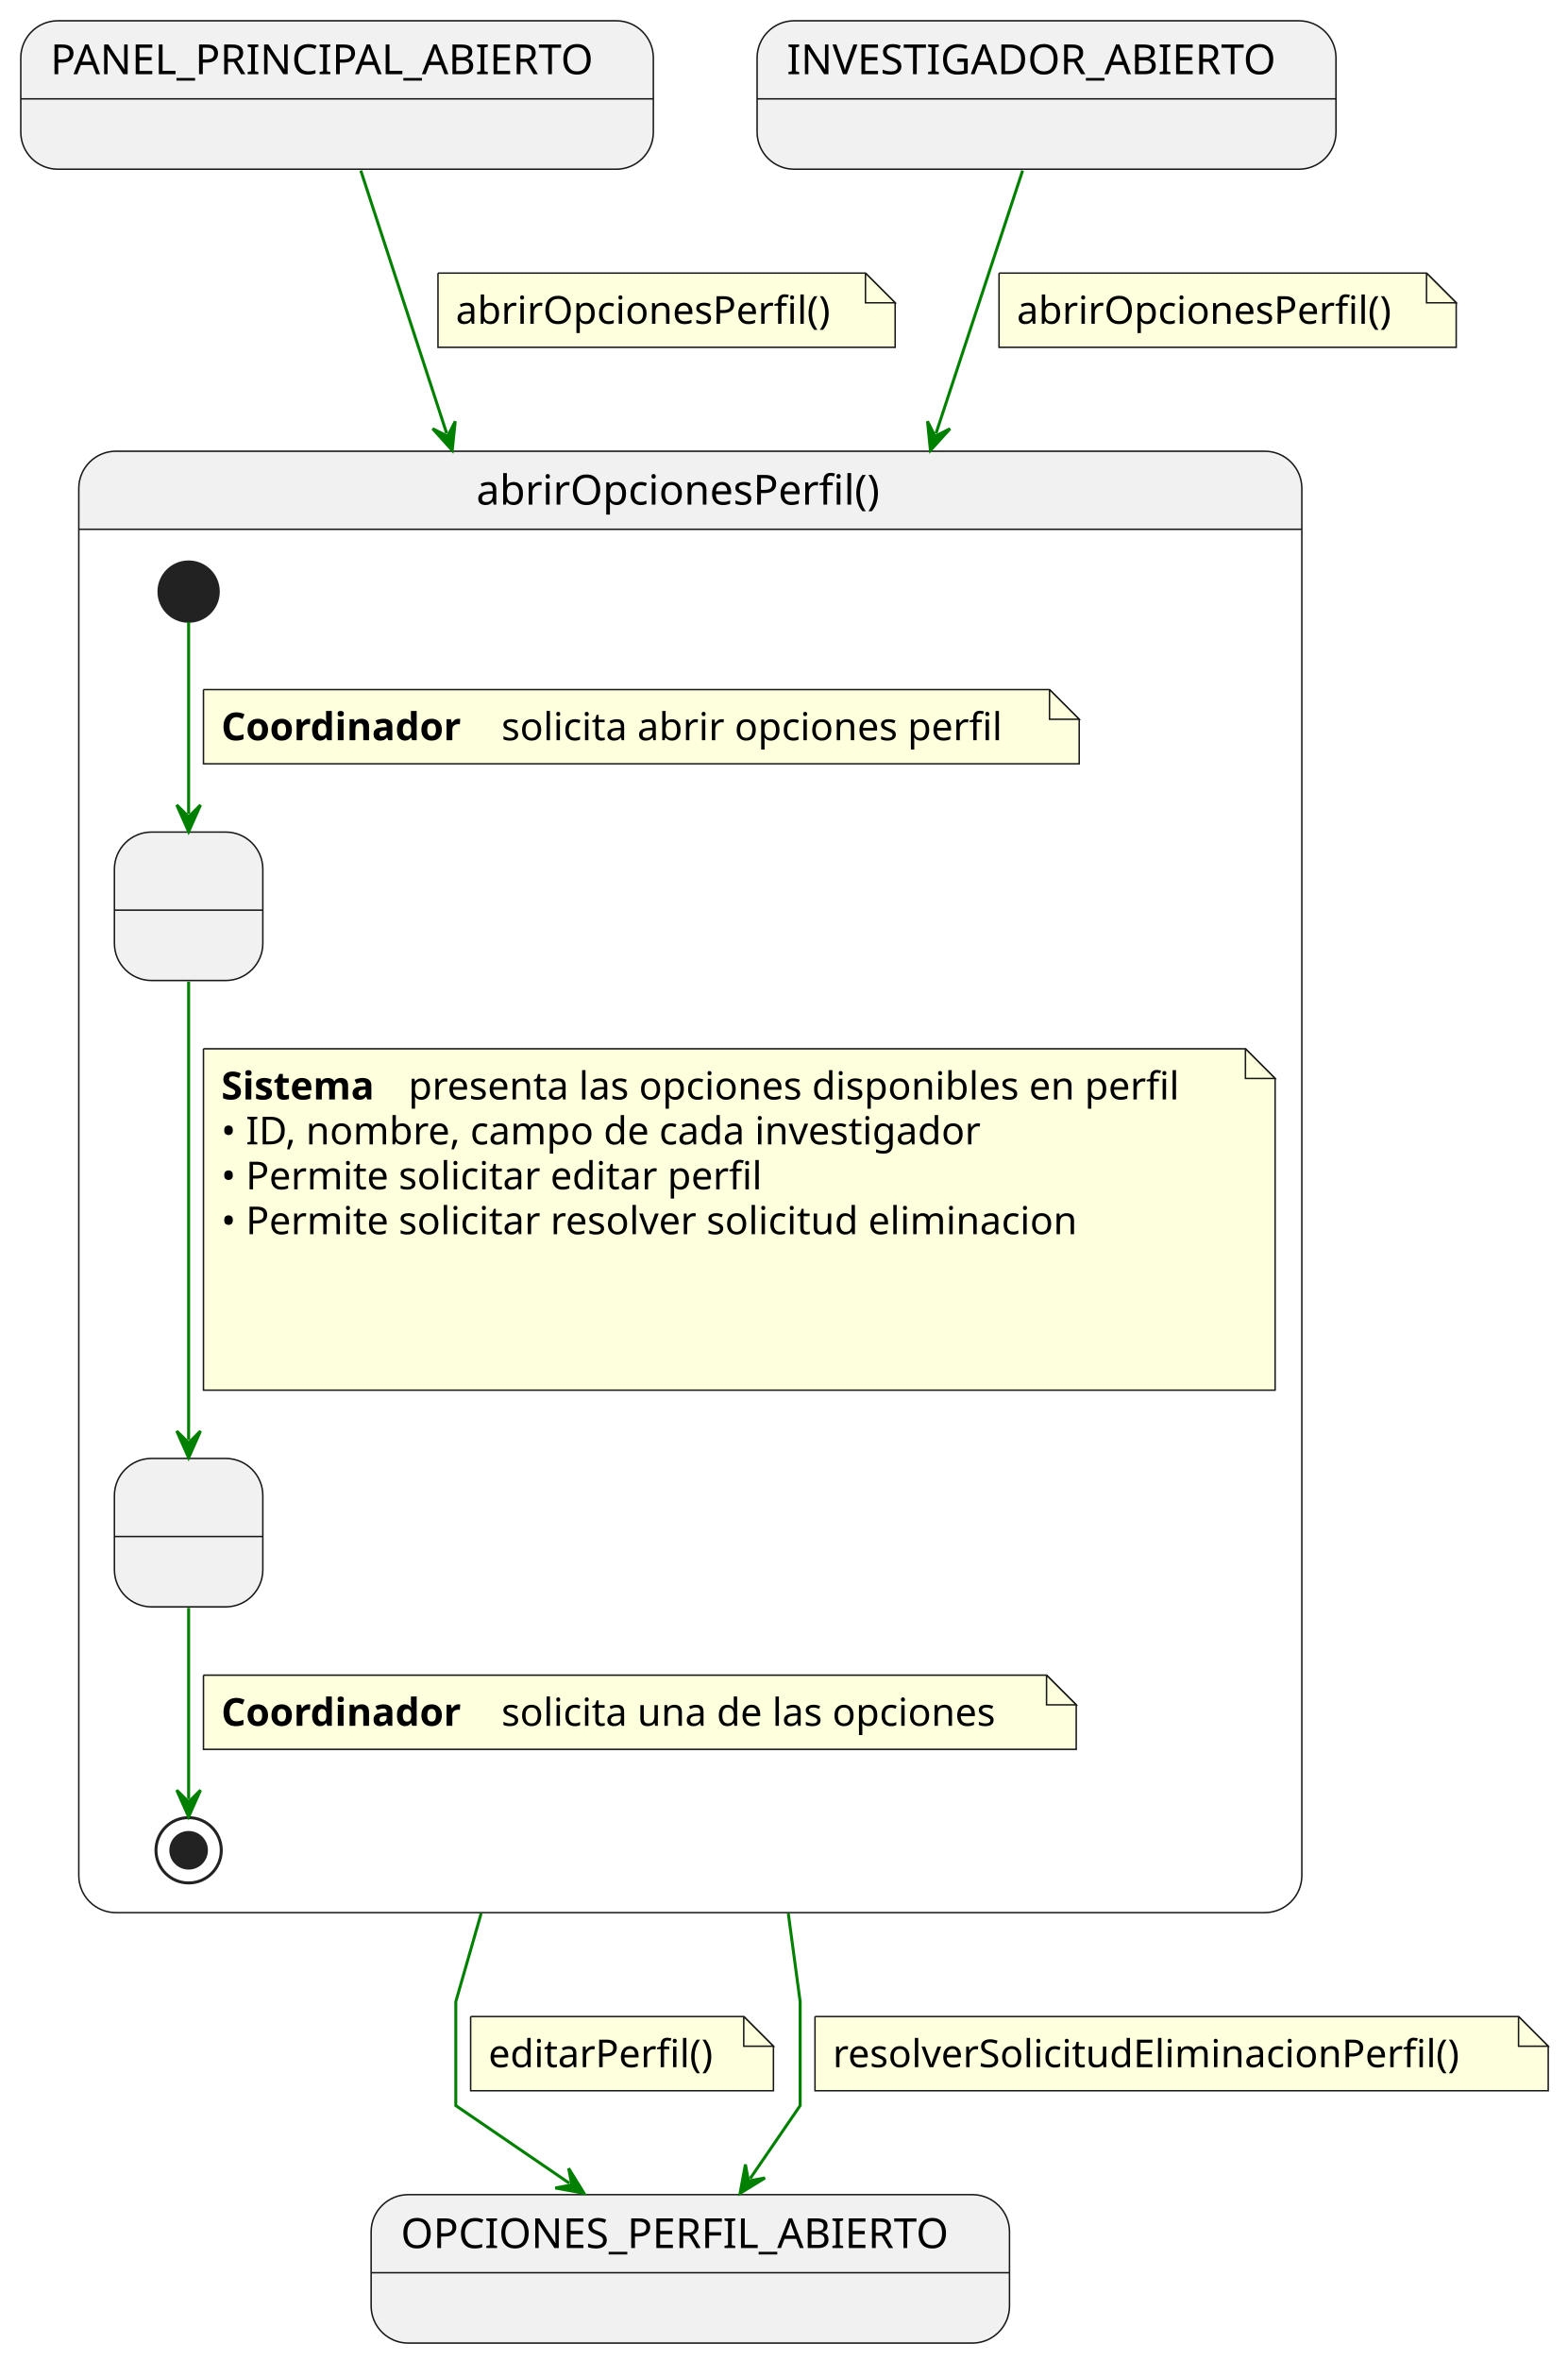
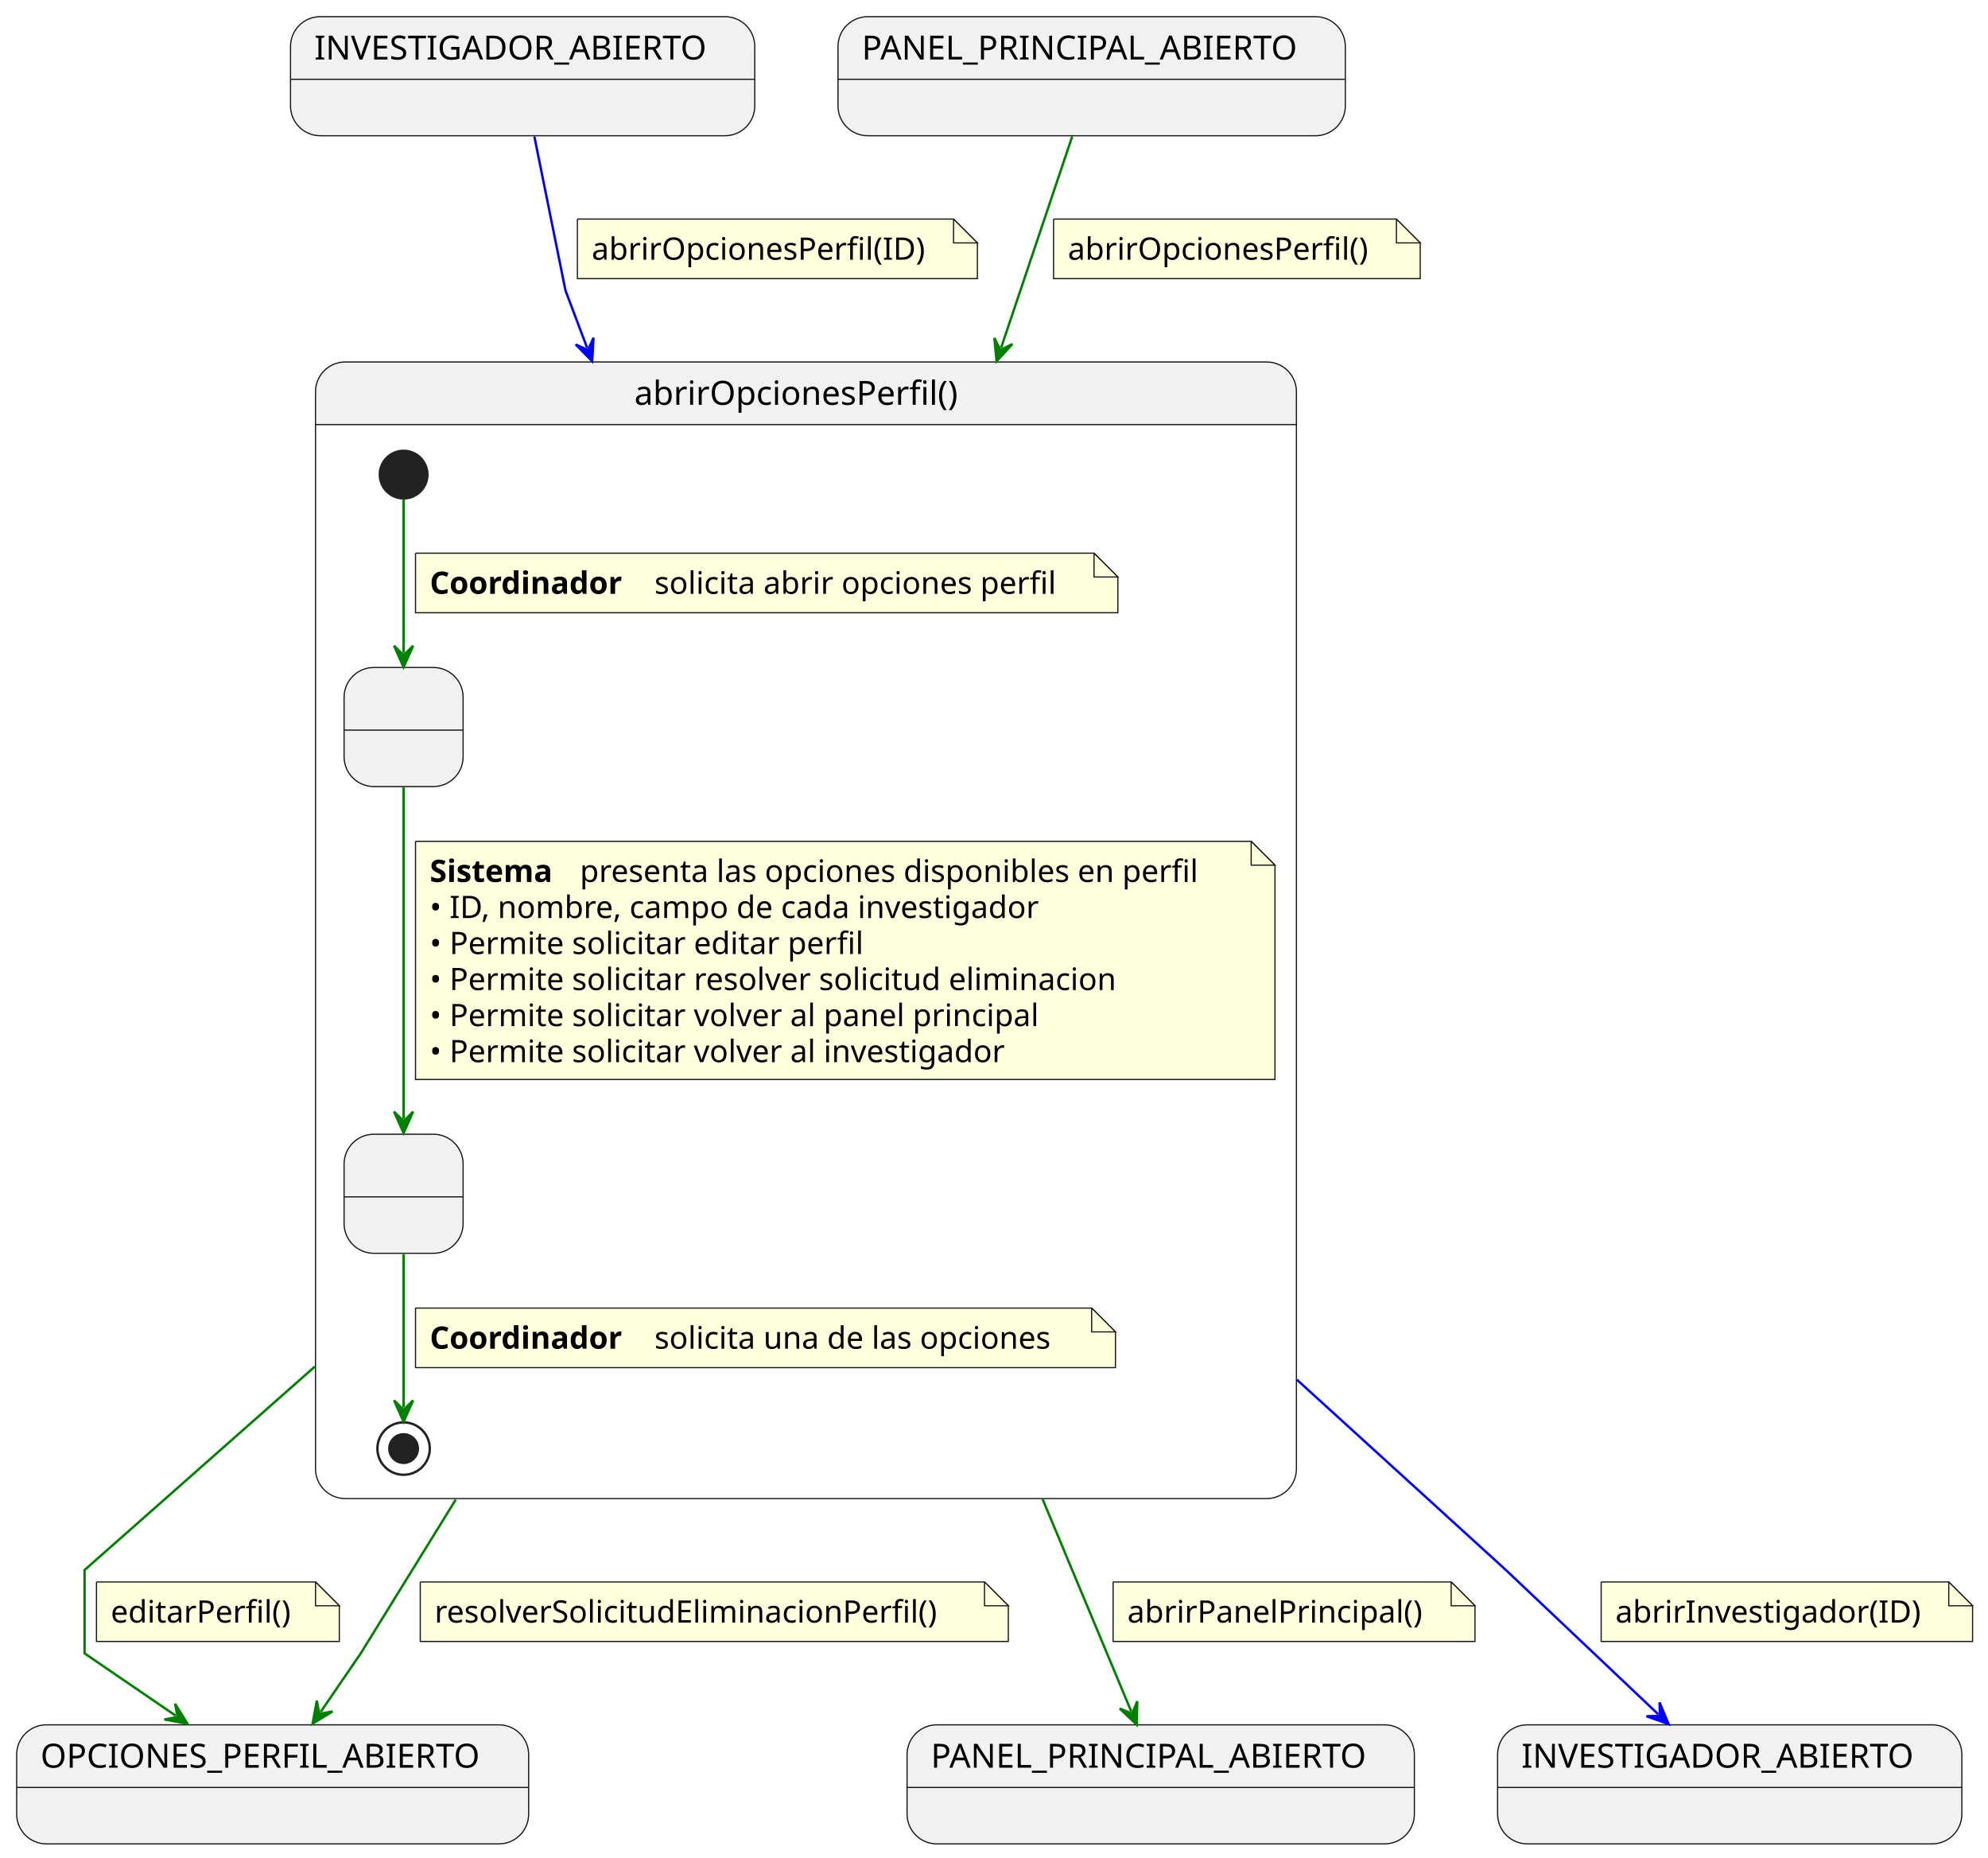
- <svg xmlns="http://www.w3.org/2000/svg" contentStyleType="text/css" data-diagram-type="STATE" height="795px" preserveAspectRatio="none" style="width:528px;height:795px;background:#FFFFFF;" version="1.1" viewBox="0 0 528 795" width="528px" zoomAndPan="magnify">
+ <svg xmlns="http://www.w3.org/2000/svg" contentStyleType="text/css" data-diagram-type="STATE" height="780px" preserveAspectRatio="none" style="width:835px;height:780px;background:#FFFFFF;" version="1.1" viewBox="0 0 835 780" width="835px" zoomAndPan="magnify">
  <defs />
  <g>
-     <path d="M39.04,152 L426.04,152 A12.5,12.5 0 0 1 438.54,164.5 L438.54,178.297 L26.54,178.297 L26.54,164.5 A12.5,12.5 0 0 1 39.04,152" fill="#F1F1F1" />
-     <rect fill="none" height="492.297" rx="12.5" ry="12.5" style="stroke:#181818;stroke-width:0.5;" width="412" x="26.54" y="152" />
-     <line style="stroke:#181818;stroke-width:0.5;" x1="26.54" x2="438.54" y1="178.297" y2="178.297" />
-     <text fill="#000000" font-family="sans-serif" font-size="14" lengthAdjust="spacing" textLength="144.149" x="160.465" y="169.995">abrirOpcionesPerfil()</text>
    <g>
-       <rect fill="#F1F1F1" height="50" rx="12.5" ry="12.5" style="stroke:#181818;stroke-width:0.5;" width="50" x="38.54" y="280.297" />
-       <line style="stroke:#181818;stroke-width:0.5;" x1="38.54" x2="88.54" y1="306.594" y2="306.594" />
-       <text fill="#000000" font-family="sans-serif" font-size="14" lengthAdjust="spacing" textLength="4.45" x="61.315" y="298.292"> </text>
+       <rect fill="#F1F1F1" height="50" rx="12.5" ry="12.5" style="stroke:#181818;stroke-width:0.5;" width="195" x="122.02" y="7" />
+       <line style="stroke:#181818;stroke-width:0.5;" x1="122.02" x2="317.02" y1="33.297" y2="33.297" />
+       <text fill="#000000" font-family="sans-serif" font-size="14" lengthAdjust="spacing" textLength="175" x="132.02" y="24.995">INVESTIGADOR_ABIERTO</text>
    </g>
    <g>
-       <rect fill="#F1F1F1" height="50" rx="12.5" ry="12.5" style="stroke:#181818;stroke-width:0.5;" width="50" x="38.54" y="491.297" />
-       <line style="stroke:#181818;stroke-width:0.5;" x1="38.54" x2="88.54" y1="517.594" y2="517.594" />
-       <text fill="#000000" font-family="sans-serif" font-size="14" lengthAdjust="spacing" textLength="4.45" x="61.315" y="509.292"> </text>
+       <rect fill="#F1F1F1" height="50" rx="12.5" ry="12.5" style="stroke:#181818;stroke-width:0.5;" width="213.088" x="351.98" y="7" />
+       <line style="stroke:#181818;stroke-width:0.5;" x1="351.98" x2="565.068" y1="33.297" y2="33.297" />
+       <text fill="#000000" font-family="sans-serif" font-size="14" lengthAdjust="spacing" textLength="193.088" x="361.98" y="24.995">PANEL_PRINCIPAL_ABIERTO</text>
    </g>
-     <ellipse cx="63.54" cy="199.297" fill="#222222" rx="10" ry="10" style="stroke:#222222;stroke-width:1;" />
-     <ellipse cx="63.54" cy="623.297" fill="none" rx="11" ry="11" style="stroke:#222222;stroke-width:1;" />
-     <ellipse cx="63.54" cy="623.297" fill="#222222" rx="6" ry="6" style="stroke:#222222;stroke-width:1;" />
-     <g class="link" data-entity-1="ent0002" data-entity-2="ent0003" data-link-type="dependency" data-source-line="8" id="lnk3">
-       <path d="M63.54,209.527 C63.54,225.237 63.54,251.657 63.54,274.167" fill="none" id="*start*abrirOpcionesPerfil-to-MostrandoLista" style="stroke:#008000;stroke-width:1;" />
-       <polygon fill="#008000" points="63.54,280.167,67.54,271.167,63.54,275.167,59.54,271.167,63.54,280.167" style="stroke:#008000;stroke-width:1;" />
-       <path d="M68.54,232.297 L68.54,257.297 L363.54,257.297 L363.54,242.297 L353.54,232.297 L68.54,232.297" fill="#FEFFDD" style="stroke:#181818;stroke-width:0.5;" />
-       <path d="M353.54,232.297 L353.54,242.297 L363.54,242.297 L353.54,232.297" fill="#FEFFDD" style="stroke:#181818;stroke-width:0.5;" />
-       <text fill="#000000" font-family="sans-serif" font-size="13" font-weight="bold" lengthAdjust="spacing" textLength="90.251" x="74.54" y="249.364">Coordinador</text>
-       <text fill="#000000" font-family="sans-serif" font-size="13" lengthAdjust="spacing" textLength="180.013" x="168.923" y="249.364">solicita abrir opciones perfil</text>
-     </g>
-     <g class="link" data-entity-1="ent0003" data-entity-2="ent0004" data-link-type="dependency" data-source-line="13" id="lnk4">
-       <path d="M63.54,330.677 C63.54,370.957 63.54,444.897 63.54,485.067" fill="none" id="MostrandoLista-to-FiltrandoLista" style="stroke:#008000;stroke-width:1;" />
-       <polygon fill="#008000" points="63.54,491.067,67.54,482.067,63.54,486.067,59.54,482.067,63.54,491.067" style="stroke:#008000;stroke-width:1;" />
-       <path d="M68.54,353.297 L68.54,468.297 L429.54,468.297 L429.54,363.297 L419.54,353.297 L68.54,353.297" fill="#FEFFDD" style="stroke:#181818;stroke-width:0.5;" />
-       <path d="M419.54,353.297 L419.54,363.297 L429.54,363.297 L419.54,353.297" fill="#FEFFDD" style="stroke:#181818;stroke-width:0.5;" />
-       <text fill="#000000" font-family="sans-serif" font-size="13" font-weight="bold" lengthAdjust="spacing" textLength="58.906" x="74.54" y="370.364">Sistema</text>
-       <text fill="#000000" font-family="sans-serif" font-size="13" lengthAdjust="spacing" textLength="277.57" x="137.579" y="370.364">presenta las opciones disponibles en perfil</text>
-       <text fill="#000000" font-family="sans-serif" font-size="13" lengthAdjust="spacing" textLength="277.38" x="74.54" y="385.497">• ID, nombre, campo de cada investigador</text>
-       <text fill="#000000" font-family="sans-serif" font-size="13" lengthAdjust="spacing" textLength="197.533" x="74.54" y="400.629">• Permite solicitar editar perfil</text>
-       <text fill="#000000" font-family="sans-serif" font-size="13" lengthAdjust="spacing" textLength="311.67" x="74.54" y="415.762">• Permite solicitar resolver solicitud eliminacion</text>
-       <text fill="#000000" font-family="sans-serif" font-size="13" lengthAdjust="spacing" textLength="4.132" x="74.54" y="430.895"> </text>
-       <text fill="#000000" font-family="sans-serif" font-size="13" lengthAdjust="spacing" textLength="4.132" x="74.54" y="446.028"> </text>
-       <text fill="#000000" font-family="sans-serif" font-size="13" lengthAdjust="spacing" textLength="4.132" x="74.54" y="461.161"> </text>
-     </g>
-     <g class="link" data-entity-1="ent0004" data-entity-2="ent0005" data-link-type="dependency" data-source-line="24" id="lnk6">
-       <path d="M63.54,541.647 C63.54,563.947 63.54,589.857 63.54,606.037" fill="none" id="FiltrandoLista-to-*end*abrirOpcionesPerfil" style="stroke:#008000;stroke-width:1;" />
-       <polygon fill="#008000" points="63.54,612.037,67.54,603.037,63.54,607.037,59.54,603.037,63.54,612.037" style="stroke:#008000;stroke-width:1;" />
-       <path d="M68.54,564.297 L68.54,589.297 L362.54,589.297 L362.54,574.297 L352.54,564.297 L68.54,564.297" fill="#FEFFDD" style="stroke:#181818;stroke-width:0.5;" />
-       <path d="M352.54,564.297 L352.54,574.297 L362.54,574.297 L352.54,564.297" fill="#FEFFDD" style="stroke:#181818;stroke-width:0.5;" />
-       <text fill="#000000" font-family="sans-serif" font-size="13" font-weight="bold" lengthAdjust="spacing" textLength="90.251" x="74.54" y="581.364">Coordinador</text>
-       <text fill="#000000" font-family="sans-serif" font-size="13" lengthAdjust="spacing" textLength="179.277" x="168.923" y="581.364">solicita una de las opciones</text>
+     <path d="M145.02,152 L532.02,152 A12.5,12.5 0 0 1 544.52,164.5 L544.52,178.297 L132.52,178.297 L132.52,164.5 A12.5,12.5 0 0 1 145.02,152" fill="#F1F1F1" />
+     <rect fill="none" height="477.297" rx="12.5" ry="12.5" style="stroke:#181818;stroke-width:0.5;" width="412" x="132.52" y="152" />
+     <line style="stroke:#181818;stroke-width:0.5;" x1="132.52" x2="544.52" y1="178.297" y2="178.297" />
+     <text fill="#000000" font-family="sans-serif" font-size="14" lengthAdjust="spacing" textLength="144.149" x="266.445" y="169.995">abrirOpcionesPerfil()</text>
+     <g>
+       <rect fill="#F1F1F1" height="50" rx="12.5" ry="12.5" style="stroke:#181818;stroke-width:0.5;" width="50" x="144.52" y="280.297" />
+       <line style="stroke:#181818;stroke-width:0.5;" x1="144.52" x2="194.52" y1="306.594" y2="306.594" />
+       <text fill="#000000" font-family="sans-serif" font-size="14" lengthAdjust="spacing" textLength="4.45" x="167.295" y="298.292"> </text>
    </g>
    <g>
-       <rect fill="#F1F1F1" height="50" rx="12.5" ry="12.5" style="stroke:#181818;stroke-width:0.5;" width="213.088" x="7" y="7" />
-       <line style="stroke:#181818;stroke-width:0.5;" x1="7" x2="220.088" y1="33.297" y2="33.297" />
-       <text fill="#000000" font-family="sans-serif" font-size="14" lengthAdjust="spacing" textLength="193.088" x="17" y="24.995">PANEL_PRINCIPAL_ABIERTO</text>
+       <rect fill="#F1F1F1" height="50" rx="12.5" ry="12.5" style="stroke:#181818;stroke-width:0.5;" width="50" x="144.52" y="476.297" />
+       <line style="stroke:#181818;stroke-width:0.5;" x1="144.52" x2="194.52" y1="502.594" y2="502.594" />
+       <text fill="#000000" font-family="sans-serif" font-size="14" lengthAdjust="spacing" textLength="4.45" x="167.295" y="494.292"> </text>
+     </g>
+     <ellipse cx="169.52" cy="199.297" fill="#222222" rx="10" ry="10" style="stroke:#222222;stroke-width:1;" />
+     <ellipse cx="169.52" cy="608.297" fill="none" rx="11" ry="11" style="stroke:#222222;stroke-width:1;" />
+     <ellipse cx="169.52" cy="608.297" fill="#222222" rx="6" ry="6" style="stroke:#222222;stroke-width:1;" />
+     <g class="link" data-entity-1="ent0004" data-entity-2="ent0005" data-link-type="dependency" data-source-line="23" id="lnk5">
+       <path d="M169.52,209.527 C169.52,225.237 169.52,251.657 169.52,274.167" fill="none" id="*start*abrirOpcionesPerfil-to-MostrandoLista" style="stroke:#008000;stroke-width:1;" />
+       <polygon fill="#008000" points="169.52,280.167,173.52,271.167,169.52,275.167,165.52,271.167,169.52,280.167" style="stroke:#008000;stroke-width:1;" />
+       <path d="M174.52,232.297 L174.52,257.297 L469.52,257.297 L469.52,242.297 L459.52,232.297 L174.52,232.297" fill="#FEFFDD" style="stroke:#181818;stroke-width:0.5;" />
+       <path d="M459.52,232.297 L459.52,242.297 L469.52,242.297 L459.52,232.297" fill="#FEFFDD" style="stroke:#181818;stroke-width:0.5;" />
+       <text fill="#000000" font-family="sans-serif" font-size="13" font-weight="bold" lengthAdjust="spacing" textLength="90.251" x="180.52" y="249.364">Coordinador</text>
+       <text fill="#000000" font-family="sans-serif" font-size="13" lengthAdjust="spacing" textLength="180.013" x="274.903" y="249.364">solicita abrir opciones perfil</text>
+     </g>
+     <g class="link" data-entity-1="ent0005" data-entity-2="ent0006" data-link-type="dependency" data-source-line="28" id="lnk6">
+       <path d="M169.52,330.477 C169.52,367.647 169.52,432.457 169.52,469.817" fill="none" id="MostrandoLista-to-FiltrandoLista" style="stroke:#008000;stroke-width:1;" />
+       <polygon fill="#008000" points="169.52,475.817,173.52,466.817,169.52,470.817,165.52,466.817,169.52,475.817" style="stroke:#008000;stroke-width:1;" />
+       <path d="M174.52,353.297 L174.52,453.297 L535.52,453.297 L535.52,363.297 L525.52,353.297 L174.52,353.297" fill="#FEFFDD" style="stroke:#181818;stroke-width:0.5;" />
+       <path d="M525.52,353.297 L525.52,363.297 L535.52,363.297 L525.52,353.297" fill="#FEFFDD" style="stroke:#181818;stroke-width:0.5;" />
+       <text fill="#000000" font-family="sans-serif" font-size="13" font-weight="bold" lengthAdjust="spacing" textLength="58.906" x="180.52" y="370.364">Sistema</text>
+       <text fill="#000000" font-family="sans-serif" font-size="13" lengthAdjust="spacing" textLength="277.57" x="243.559" y="370.364">presenta las opciones disponibles en perfil</text>
+       <text fill="#000000" font-family="sans-serif" font-size="13" lengthAdjust="spacing" textLength="277.38" x="180.52" y="385.497">• ID, nombre, campo de cada investigador</text>
+       <text fill="#000000" font-family="sans-serif" font-size="13" lengthAdjust="spacing" textLength="197.533" x="180.52" y="400.629">• Permite solicitar editar perfil</text>
+       <text fill="#000000" font-family="sans-serif" font-size="13" lengthAdjust="spacing" textLength="311.67" x="180.52" y="415.762">• Permite solicitar resolver solicitud eliminacion</text>
+       <text fill="#000000" font-family="sans-serif" font-size="13" lengthAdjust="spacing" textLength="278.11" x="180.52" y="430.895">• Permite solicitar volver al panel principal</text>
+       <text fill="#000000" font-family="sans-serif" font-size="13" lengthAdjust="spacing" textLength="262.666" x="180.52" y="446.028">• Permite solicitar volver al investigador</text>
+     </g>
+     <g class="link" data-entity-1="ent0006" data-entity-2="ent0007" data-link-type="dependency" data-source-line="38" id="lnk8">
+       <path d="M169.52,526.647 C169.52,548.947 169.52,574.857 169.52,591.037" fill="none" id="FiltrandoLista-to-*end*abrirOpcionesPerfil" style="stroke:#008000;stroke-width:1;" />
+       <polygon fill="#008000" points="169.52,597.037,173.52,588.037,169.52,592.037,165.52,588.037,169.52,597.037" style="stroke:#008000;stroke-width:1;" />
+       <path d="M174.52,549.297 L174.52,574.297 L468.52,574.297 L468.52,559.297 L458.52,549.297 L174.52,549.297" fill="#FEFFDD" style="stroke:#181818;stroke-width:0.5;" />
+       <path d="M458.52,549.297 L458.52,559.297 L468.52,559.297 L458.52,549.297" fill="#FEFFDD" style="stroke:#181818;stroke-width:0.5;" />
+       <text fill="#000000" font-family="sans-serif" font-size="13" font-weight="bold" lengthAdjust="spacing" textLength="90.251" x="180.52" y="566.364">Coordinador</text>
+       <text fill="#000000" font-family="sans-serif" font-size="13" lengthAdjust="spacing" textLength="179.277" x="274.903" y="566.364">solicita una de las opciones</text>
    </g>
    <g>
-       <rect fill="#F1F1F1" height="50" rx="12.5" ry="12.5" style="stroke:#181818;stroke-width:0.5;" width="195" x="255.04" y="7" />
-       <line style="stroke:#181818;stroke-width:0.5;" x1="255.04" x2="450.04" y1="33.297" y2="33.297" />
-       <text fill="#000000" font-family="sans-serif" font-size="14" lengthAdjust="spacing" textLength="175" x="265.04" y="24.995">INVESTIGADOR_ABIERTO</text>
+       <rect fill="#F1F1F1" height="50" rx="12.5" ry="12.5" style="stroke:#181818;stroke-width:0.5;" width="215.043" x="7" y="724.3" />
+       <line style="stroke:#181818;stroke-width:0.5;" x1="7" x2="222.043" y1="750.597" y2="750.597" />
+       <text fill="#000000" font-family="sans-serif" font-size="14" lengthAdjust="spacing" textLength="195.043" x="17" y="742.295">OPCIONES_PERFIL_ABIERTO</text>
    </g>
    <g>
-       <rect fill="#F1F1F1" height="50" rx="12.5" ry="12.5" style="stroke:#181818;stroke-width:0.5;" width="215.043" x="125.02" y="739.3" />
-       <line style="stroke:#181818;stroke-width:0.5;" x1="125.02" x2="340.063" y1="765.597" y2="765.597" />
-       <text fill="#000000" font-family="sans-serif" font-size="14" lengthAdjust="spacing" textLength="195.043" x="135.02" y="757.295">OPCIONES_PERFIL_ABIERTO</text>
+       <rect fill="#F1F1F1" height="50" rx="12.5" ry="12.5" style="stroke:#181818;stroke-width:0.5;" width="213.088" x="380.98" y="724.3" />
+       <line style="stroke:#181818;stroke-width:0.5;" x1="380.98" x2="594.068" y1="750.597" y2="750.597" />
+       <text fill="#000000" font-family="sans-serif" font-size="14" lengthAdjust="spacing" textLength="193.088" x="390.98" y="742.295">PANEL_PRINCIPAL_ABIERTO</text>
    </g>
-     <g class="link" data-entity-1="ent0007" data-entity-2="ent0002" data-link-type="dependency" data-source-line="30" id="lnk8">
-       <path d="M121.54,57.46 C128.62,79.15 137.917,107.577 150.476,146.017" fill="none" id="PANEL_PRINCIPAL_ABIERTO-to-abrirOpcionesPerfil" style="stroke:#008000;stroke-width:1;" />
-       <polygon fill="#008000" points="152.34,151.72,153.347,141.923,150.787,146.967,145.743,144.407,152.34,151.72" style="stroke:#008000;stroke-width:1;" />
-       <path d="M147.54,92 L147.54,117 L301.54,117 L301.54,102 L291.54,92 L147.54,92" fill="#FEFFDD" style="stroke:#181818;stroke-width:0.5;" />
-       <path d="M291.54,92 L291.54,102 L301.54,102 L291.54,92" fill="#FEFFDD" style="stroke:#181818;stroke-width:0.5;" />
-       <text fill="#000000" font-family="sans-serif" font-size="13" lengthAdjust="spacing" textLength="133.853" x="153.54" y="109.067">abrirOpcionesPerfil()</text>
+     <g>
+       <rect fill="#F1F1F1" height="50" rx="12.5" ry="12.5" style="stroke:#181818;stroke-width:0.5;" width="195" x="629.02" y="724.3" />
+       <line style="stroke:#181818;stroke-width:0.5;" x1="629.02" x2="824.02" y1="750.597" y2="750.597" />
+       <text fill="#000000" font-family="sans-serif" font-size="14" lengthAdjust="spacing" textLength="175" x="639.02" y="742.295">INVESTIGADOR_ABIERTO</text>
    </g>
-     <g class="link" data-entity-1="ent0009" data-entity-2="ent0002" data-link-type="dependency" data-source-line="36" id="lnk10">
-       <path d="M344.48,57.46 C337.34,79.15 327.968,107.582 315.298,146.022" fill="none" id="INVESTIGADOR_ABIERTO-to-abrirOpcionesPerfil" style="stroke:#008000;stroke-width:1;" />
-       <polygon fill="#008000" points="313.42,151.72,320.036,144.424,314.985,146.971,312.438,141.92,313.42,151.72" style="stroke:#008000;stroke-width:1;" />
-       <path d="M336.54,92 L336.54,117 L490.54,117 L490.54,102 L480.54,92 L336.54,92" fill="#FEFFDD" style="stroke:#181818;stroke-width:0.5;" />
-       <path d="M480.54,92 L480.54,102 L490.54,102 L480.54,92" fill="#FEFFDD" style="stroke:#181818;stroke-width:0.5;" />
-       <text fill="#000000" font-family="sans-serif" font-size="13" lengthAdjust="spacing" textLength="133.853" x="342.54" y="109.067">abrirOpcionesPerfil()</text>
+     <g class="link" data-entity-1="ent0002" data-entity-2="ent0004" data-link-type="dependency" data-source-line="4" id="lnk2">
+       <path d="M224.44,57.32 C229.77,83.67 237.52,122 237.52,122 C237.52,122 239.73,127.867 246.6,146.057" fill="none" id="in1-to-abrirOpcionesPerfil" style="stroke:#0000FF;stroke-width:1;" />
+       <polygon fill="#0000FF" points="248.72,151.67,249.282,141.837,246.953,146.993,241.798,144.664,248.72,151.67" style="stroke:#0000FF;stroke-width:1;" />
+       <path d="M242.52,92 L242.52,117 L410.52,117 L410.52,102 L400.52,92 L242.52,92" fill="#FEFFDD" style="stroke:#181818;stroke-width:0.5;" />
+       <path d="M400.52,92 L400.52,102 L410.52,102 L400.52,92" fill="#FEFFDD" style="stroke:#181818;stroke-width:0.5;" />
+       <text fill="#000000" font-family="sans-serif" font-size="13" lengthAdjust="spacing" textLength="147.697" x="248.52" y="109.067">abrirOpcionesPerfil(ID)</text>
    </g>
-     <g class="link" data-entity-1="ent0002" data-entity-2="ent0011" data-link-type="dependency" data-source-line="41" id="lnk12">
-       <path d="M162.07,644.59 C156.83,662.84 153.54,674.3 153.54,674.3 C153.54,674.3 153.54,709.3 153.54,709.3 C153.54,709.3 170.887,721.154 191.787,735.443" fill="none" id="abrirOpcionesPerfil-to-OPCIONES_PERFIL_ABIERTO" style="stroke:#008000;stroke-width:1;" />
-       <polygon fill="#008000" points="196.74,738.83,191.568,730.448,192.613,736.008,187.053,737.052,196.74,738.83" style="stroke:#008000;stroke-width:1;" />
-       <path d="M158.54,679.3 L158.54,704.3 L260.54,704.3 L260.54,689.3 L250.54,679.3 L158.54,679.3" fill="#FEFFDD" style="stroke:#181818;stroke-width:0.5;" />
-       <path d="M250.54,679.3 L250.54,689.3 L260.54,689.3 L250.54,679.3" fill="#FEFFDD" style="stroke:#181818;stroke-width:0.5;" />
-       <text fill="#000000" font-family="sans-serif" font-size="13" lengthAdjust="spacing" textLength="81.396" x="164.54" y="696.367">editarPerfil()</text>
+     <g class="link" data-entity-1="ent0003" data-entity-2="ent0004" data-link-type="dependency" data-source-line="11" id="lnk3">
+       <path d="M450.37,57.24 C443.06,78.95 433.432,107.553 420.492,146.033" fill="none" id="in2-to-abrirOpcionesPerfil" style="stroke:#008000;stroke-width:1;" />
+       <polygon fill="#008000" points="418.58,151.72,425.24,144.464,420.174,146.981,417.657,141.915,418.58,151.72" style="stroke:#008000;stroke-width:1;" />
+       <path d="M442.52,92 L442.52,117 L596.52,117 L596.52,102 L586.52,92 L442.52,92" fill="#FEFFDD" style="stroke:#181818;stroke-width:0.5;" />
+       <path d="M586.52,92 L586.52,102 L596.52,102 L586.52,92" fill="#FEFFDD" style="stroke:#181818;stroke-width:0.5;" />
+       <text fill="#000000" font-family="sans-serif" font-size="13" lengthAdjust="spacing" textLength="133.853" x="448.52" y="109.067">abrirOpcionesPerfil()</text>
    </g>
-     <g class="link" data-entity-1="ent0002" data-entity-2="ent0011" data-link-type="dependency" data-source-line="47" id="lnk13">
-       <path d="M265.55,644.59 C268,662.84 269.54,674.3 269.54,674.3 C269.54,674.3 269.54,709.3 269.54,709.3 C269.54,709.3 262.491,719.59 252.701,733.88" fill="none" id="abrirOpcionesPerfil-to-OPCIONES_PERFIL_ABIERTO-1" style="stroke:#008000;stroke-width:1;" />
-       <polygon fill="#008000" points="249.31,738.83,257.697,733.666,252.136,734.705,251.097,729.145,249.31,738.83" style="stroke:#008000;stroke-width:1;" />
-       <path d="M274.54,679.3 L274.54,704.3 L521.54,704.3 L521.54,689.3 L511.54,679.3 L274.54,679.3" fill="#FEFFDD" style="stroke:#181818;stroke-width:0.5;" />
-       <path d="M511.54,679.3 L511.54,689.3 L521.54,689.3 L511.54,679.3" fill="#FEFFDD" style="stroke:#181818;stroke-width:0.5;" />
-       <text fill="#000000" font-family="sans-serif" font-size="13" lengthAdjust="spacing" textLength="226.491" x="280.54" y="696.367">resolverSolicitudEliminacionPerfil()</text>
+     <g class="link" data-entity-1="ent0004" data-entity-2="ent0009" data-link-type="dependency" data-source-line="44" id="lnk10">
+       <path d="M132.23,573.88 C78.58,621.27 35.52,659.3 35.52,659.3 C35.52,659.3 35.52,694.3 35.52,694.3 C35.52,694.3 52.867,706.154 73.767,720.443" fill="none" id="abrirOpcionesPerfil-to-OPCIONES_PERFIL_ABIERTO" style="stroke:#008000;stroke-width:1;" />
+       <polygon fill="#008000" points="78.72,723.83,73.548,715.448,74.593,721.008,69.033,722.052,78.72,723.83" style="stroke:#008000;stroke-width:1;" />
+       <path d="M40.52,664.3 L40.52,689.3 L142.52,689.3 L142.52,674.3 L132.52,664.3 L40.52,664.3" fill="#FEFFDD" style="stroke:#181818;stroke-width:0.5;" />
+       <path d="M132.52,664.3 L132.52,674.3 L142.52,674.3 L132.52,664.3" fill="#FEFFDD" style="stroke:#181818;stroke-width:0.5;" />
+       <text fill="#000000" font-family="sans-serif" font-size="13" lengthAdjust="spacing" textLength="81.396" x="46.52" y="681.367">editarPerfil()</text>
+     </g>
+     <g class="link" data-entity-1="ent0004" data-entity-2="ent0009" data-link-type="dependency" data-source-line="50" id="lnk11">
+       <path d="M191.41,629.75 C168.11,667.45 151.52,694.3 151.52,694.3 C151.52,694.3 144.471,704.59 134.681,718.88" fill="none" id="abrirOpcionesPerfil-to-OPCIONES_PERFIL_ABIERTO-1" style="stroke:#008000;stroke-width:1;" />
+       <polygon fill="#008000" points="131.29,723.83,139.677,718.666,134.116,719.705,133.077,714.145,131.29,723.83" style="stroke:#008000;stroke-width:1;" />
+       <path d="M176.52,664.3 L176.52,689.3 L423.52,689.3 L423.52,674.3 L413.52,664.3 L176.52,664.3" fill="#FEFFDD" style="stroke:#181818;stroke-width:0.5;" />
+       <path d="M413.52,664.3 L413.52,674.3 L423.52,674.3 L413.52,664.3" fill="#FEFFDD" style="stroke:#181818;stroke-width:0.5;" />
+       <text fill="#000000" font-family="sans-serif" font-size="13" lengthAdjust="spacing" textLength="226.491" x="182.52" y="681.367">resolverSolicitudEliminacionPerfil()</text>
+     </g>
+     <g class="link" data-entity-1="ent0004" data-entity-2="ent0012" data-link-type="dependency" data-source-line="57" id="lnk13">
+       <path d="M437.91,629.54 C454.03,668.13 466.078,696.973 475.148,718.693" fill="none" id="abrirOpcionesPerfil-to-PANEL_PRINCIPAL_ABIERTO" style="stroke:#008000;stroke-width:1;" />
+       <polygon fill="#008000" points="477.46,724.23,477.683,714.384,475.533,719.616,470.301,717.466,477.46,724.23" style="stroke:#008000;stroke-width:1;" />
+       <path d="M467.52,664.3 L467.52,689.3 L619.52,689.3 L619.52,674.3 L609.52,664.3 L467.52,664.3" fill="#FEFFDD" style="stroke:#181818;stroke-width:0.5;" />
+       <path d="M609.52,664.3 L609.52,674.3 L619.52,674.3 L609.52,664.3" fill="#FEFFDD" style="stroke:#181818;stroke-width:0.5;" />
+       <text fill="#000000" font-family="sans-serif" font-size="13" lengthAdjust="spacing" textLength="131.942" x="473.52" y="681.367">abrirPanelPrincipal()</text>
+     </g>
+     <g class="link" data-entity-1="ent0004" data-entity-2="ent0014" data-link-type="dependency" data-source-line="62" id="lnk15">
+       <path d="M544.71,579.36 C593.93,624.17 632.52,659.3 632.52,659.3 C632.52,659.3 668.642,693.506 696.482,719.856" fill="none" id="abrirOpcionesPerfil-to-INVESTIGADOR_ABIERTO" style="stroke:#0000FF;stroke-width:1;" />
+       <polygon fill="#0000FF" points="700.84,723.98,697.053,714.888,697.209,720.543,691.554,720.698,700.84,723.98" style="stroke:#0000FF;stroke-width:1;" />
+       <path d="M672.52,664.3 L672.52,689.3 L828.52,689.3 L828.52,674.3 L818.52,664.3 L672.52,664.3" fill="#FEFFDD" style="stroke:#181818;stroke-width:0.5;" />
+       <path d="M818.52,664.3 L818.52,674.3 L828.52,674.3 L818.52,664.3" fill="#FEFFDD" style="stroke:#181818;stroke-width:0.5;" />
+       <text fill="#000000" font-family="sans-serif" font-size="13" lengthAdjust="spacing" textLength="135.523" x="678.52" y="681.367">abrirInvestigador(ID)</text>
    </g>
  </g>
</svg>
